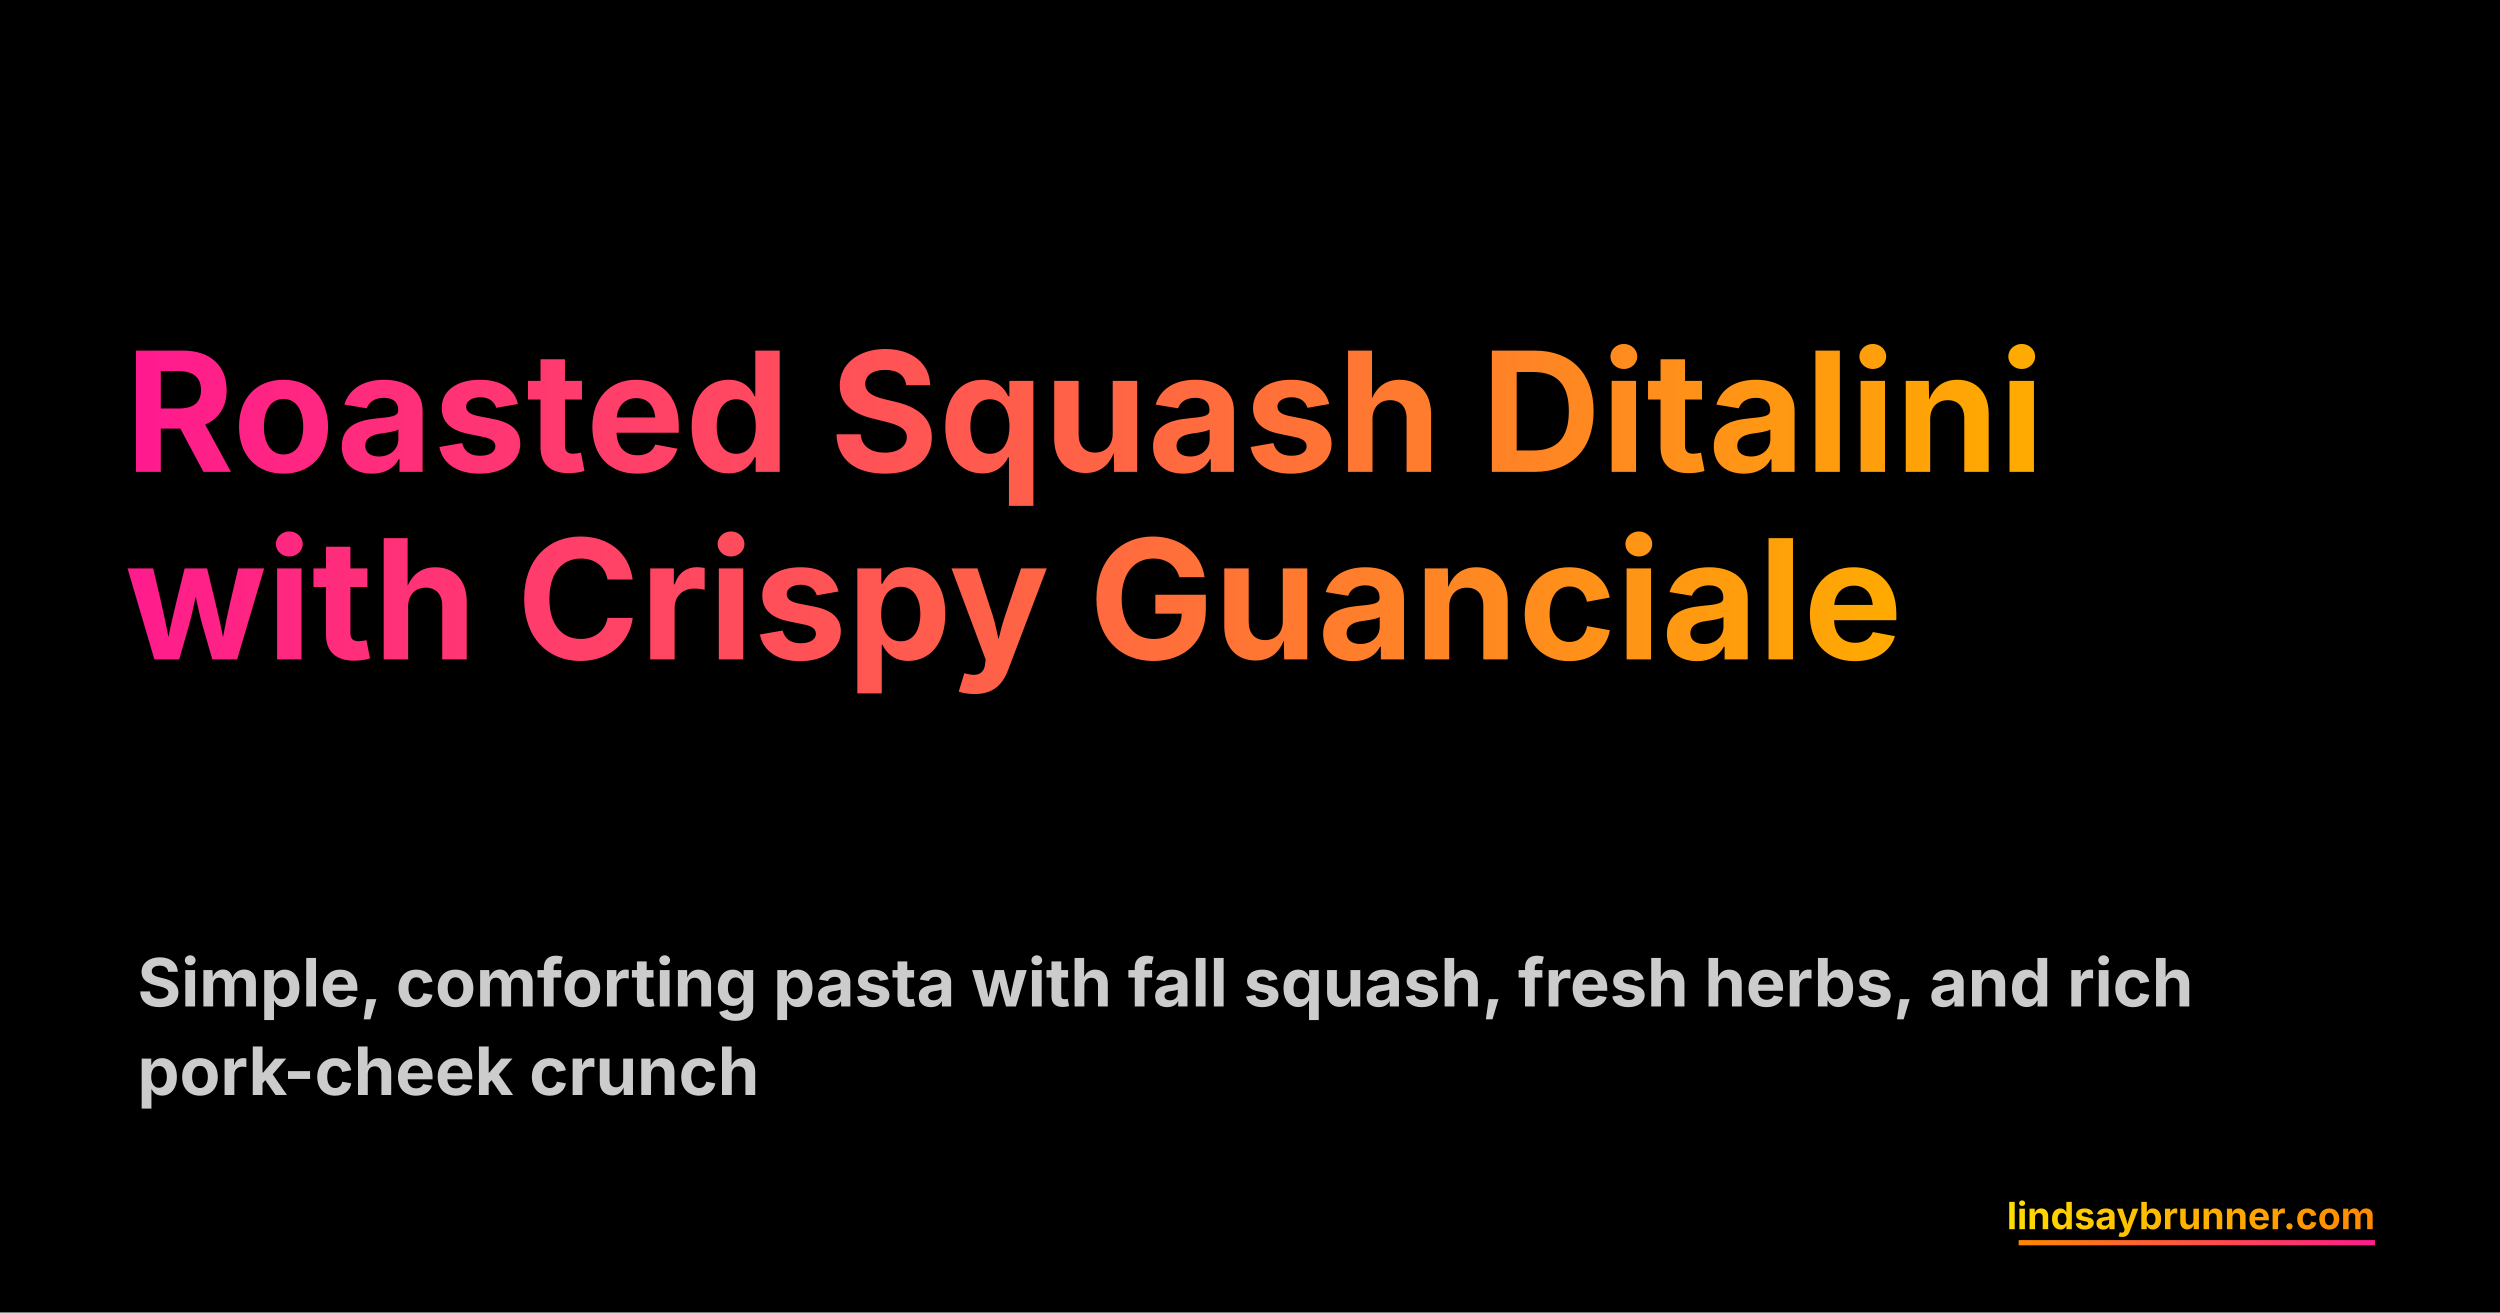
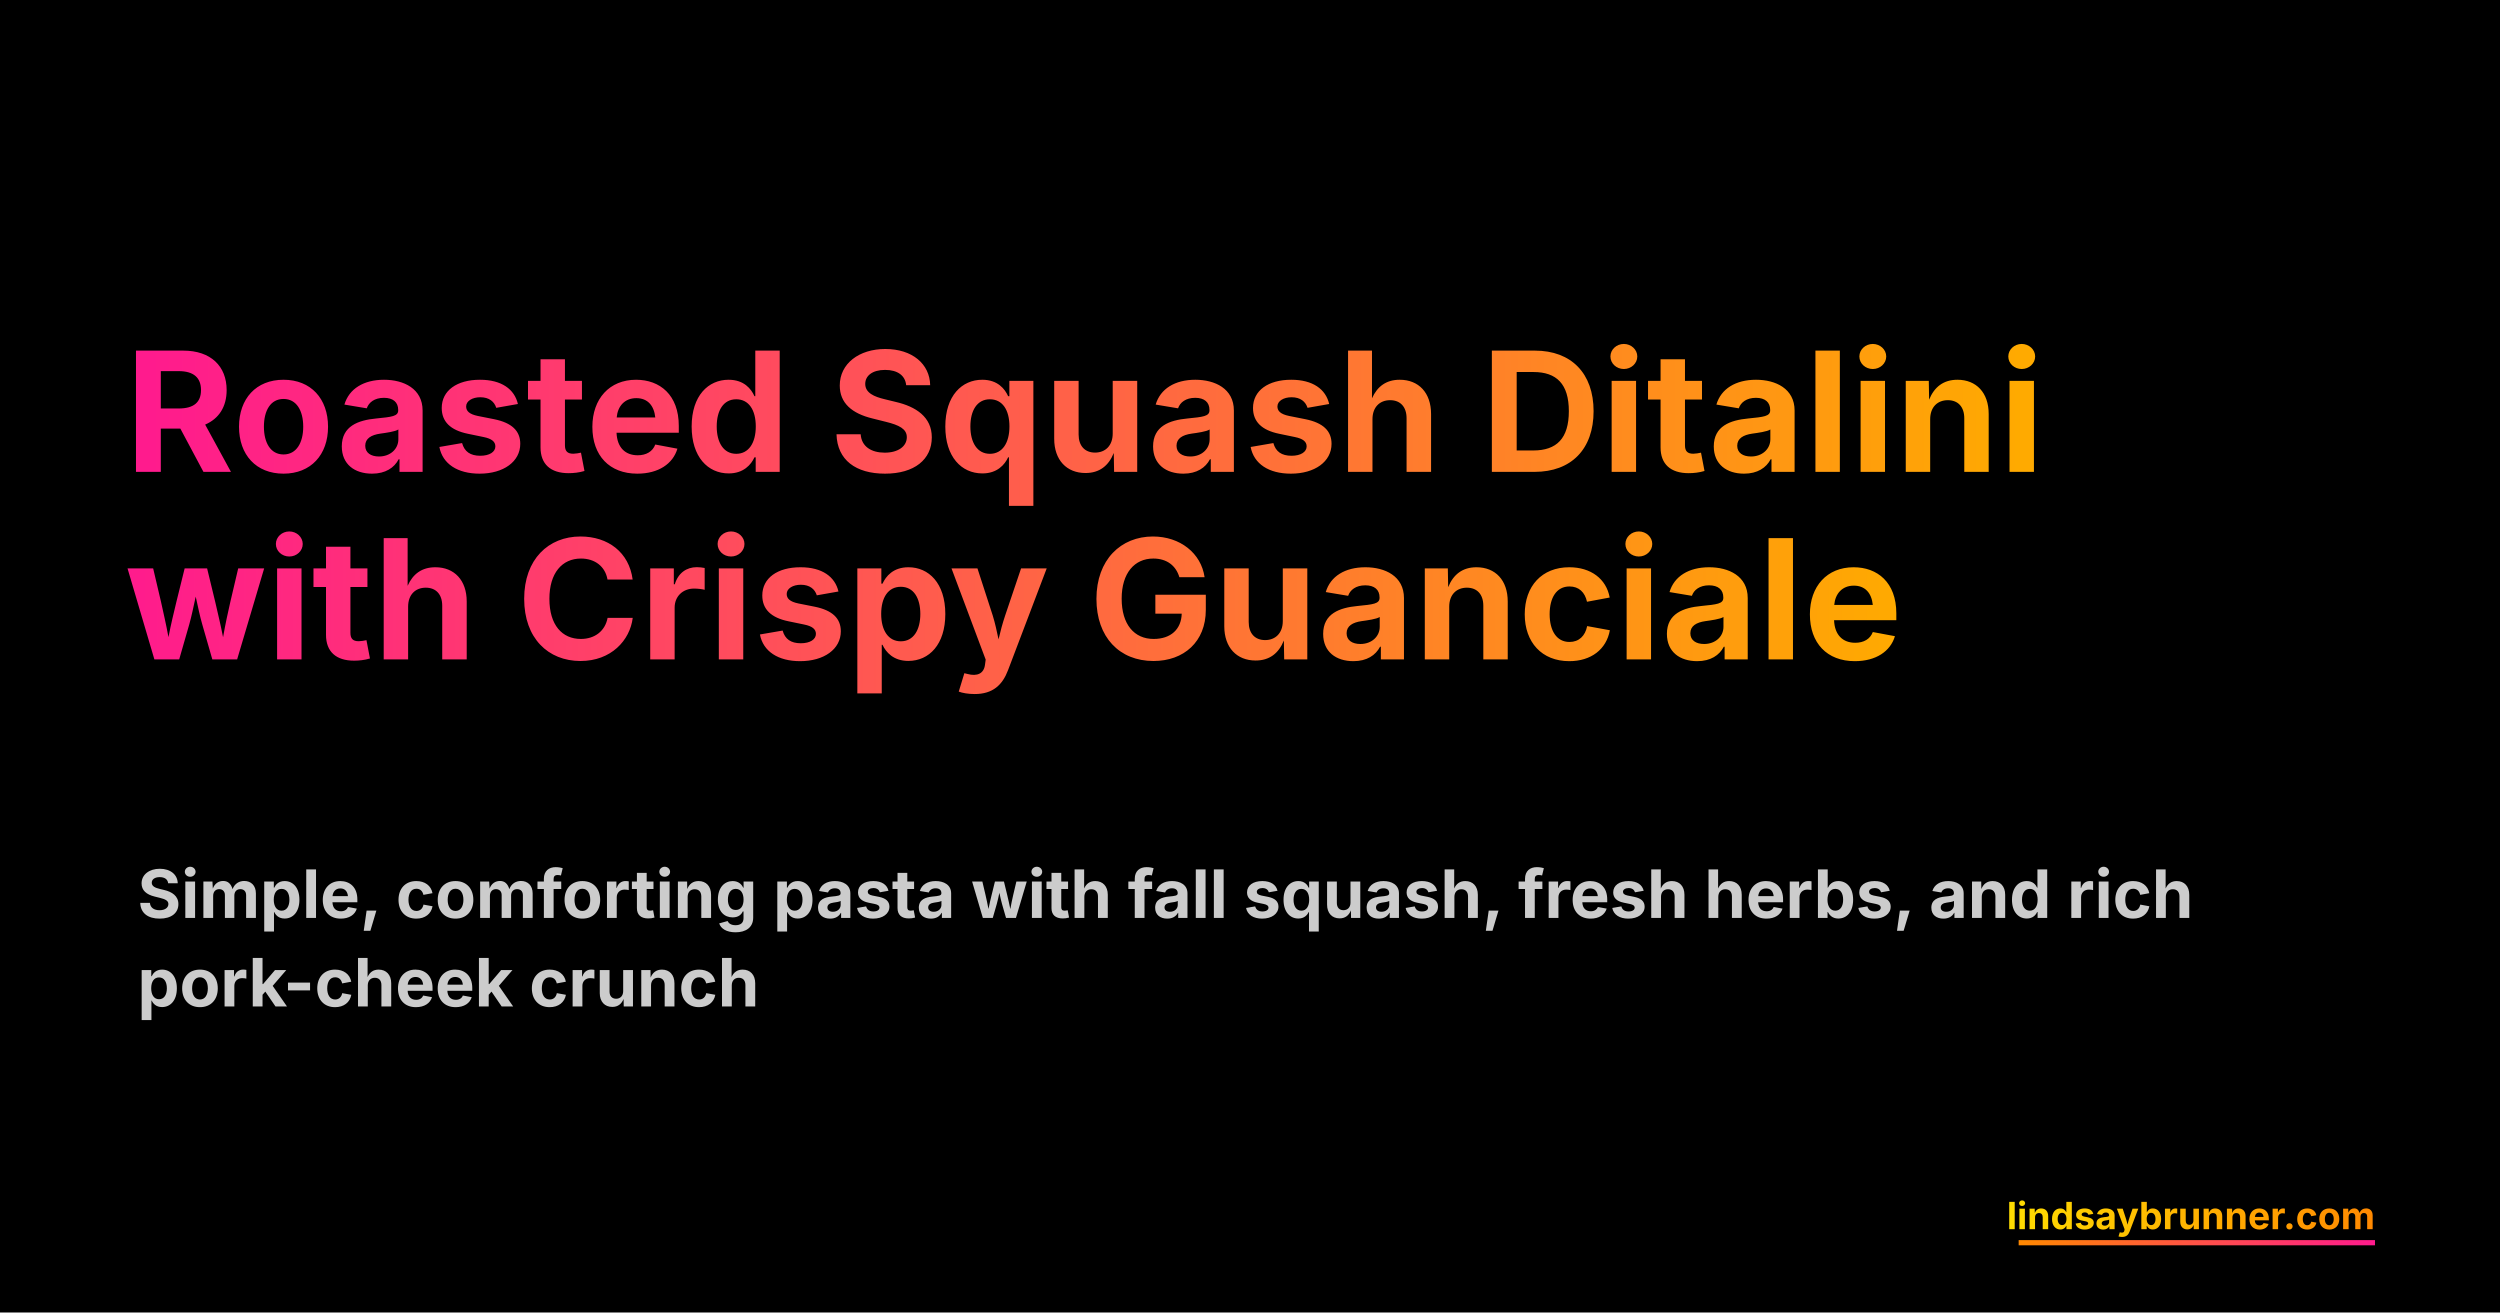
<svg xmlns="http://www.w3.org/2000/svg" width="2400" height="1260">
  <rect width="2400" height="1260" fill="#000000" />
  <defs>
    <linearGradient id="titleGradient0" x1="0%" y1="0%" x2="100%" y2="0%">
      <stop offset="0%" style="stop-color:#ff1b8d;stop-opacity:1" />
      <stop offset="100%" style="stop-color:#ffaa00;stop-opacity:1" />
    </linearGradient>
  </defs>
  <text x="120" y="453" font-family="Inter, sans-serif" font-size="160" font-weight="bold" fill="url(#titleGradient0)">Roasted Squash Ditalini</text>
  <defs>
    <linearGradient id="titleGradient1" x1="0%" y1="0%" x2="100%" y2="0%">
      <stop offset="0%" style="stop-color:#ff1b8d;stop-opacity:1" />
      <stop offset="100%" style="stop-color:#ffaa00;stop-opacity:1" />
    </linearGradient>
  </defs>
  <text x="120" y="633" font-family="Inter, sans-serif" font-size="160" font-weight="bold" fill="url(#titleGradient1)">with Crispy Guanciale</text>
-   <text x="132" y="966.2" font-family="Inter, sans-serif" font-size="64" font-weight="bold" fill="#cccccc">Simple, comforting pasta with fall squash, fresh herbs, and rich</text>
-   <text x="132" y="1051.2" font-family="Inter, sans-serif" font-size="64" font-weight="bold" fill="#cccccc">pork-cheek crunch</text>
+   <text x="132" y="881.2" font-family="Inter, sans-serif" font-size="64" font-weight="bold" fill="#cccccc">Simple, comforting pasta with fall squash, fresh herbs, and rich</text>
+   <text x="132" y="966.2" font-family="Inter, sans-serif" font-size="64" font-weight="bold" fill="#cccccc">pork-cheek crunch</text>
  <defs>
    <linearGradient id="urlGradient" x1="0%" y1="0%" x2="100%" y2="0%">
      <stop offset="0%" style="stop-color:#ffdd00;stop-opacity:1" />
      <stop offset="100%" style="stop-color:#ff8800;stop-opacity:1" />
    </linearGradient>
  </defs>
  <text x="2280" y="1180" font-family="Inter, sans-serif" font-size="36" font-weight="bold" fill="url(#urlGradient)" text-anchor="end" dominant-baseline="auto">lindsaybrunner.com</text>
  <defs>
    <linearGradient id="underlineGradient" x1="1937.91" y1="1193" x2="2280" y2="1193" gradientUnits="userSpaceOnUse">
      <stop offset="0%" style="stop-color:#ff8800;stop-opacity:1" />
      <stop offset="100%" style="stop-color:#ff1b8d;stop-opacity:1" />
    </linearGradient>
  </defs>
  <line x1="1937.91" y1="1193" x2="2280" y2="1193" stroke="url(#underlineGradient)" stroke-width="5" />
</svg>
